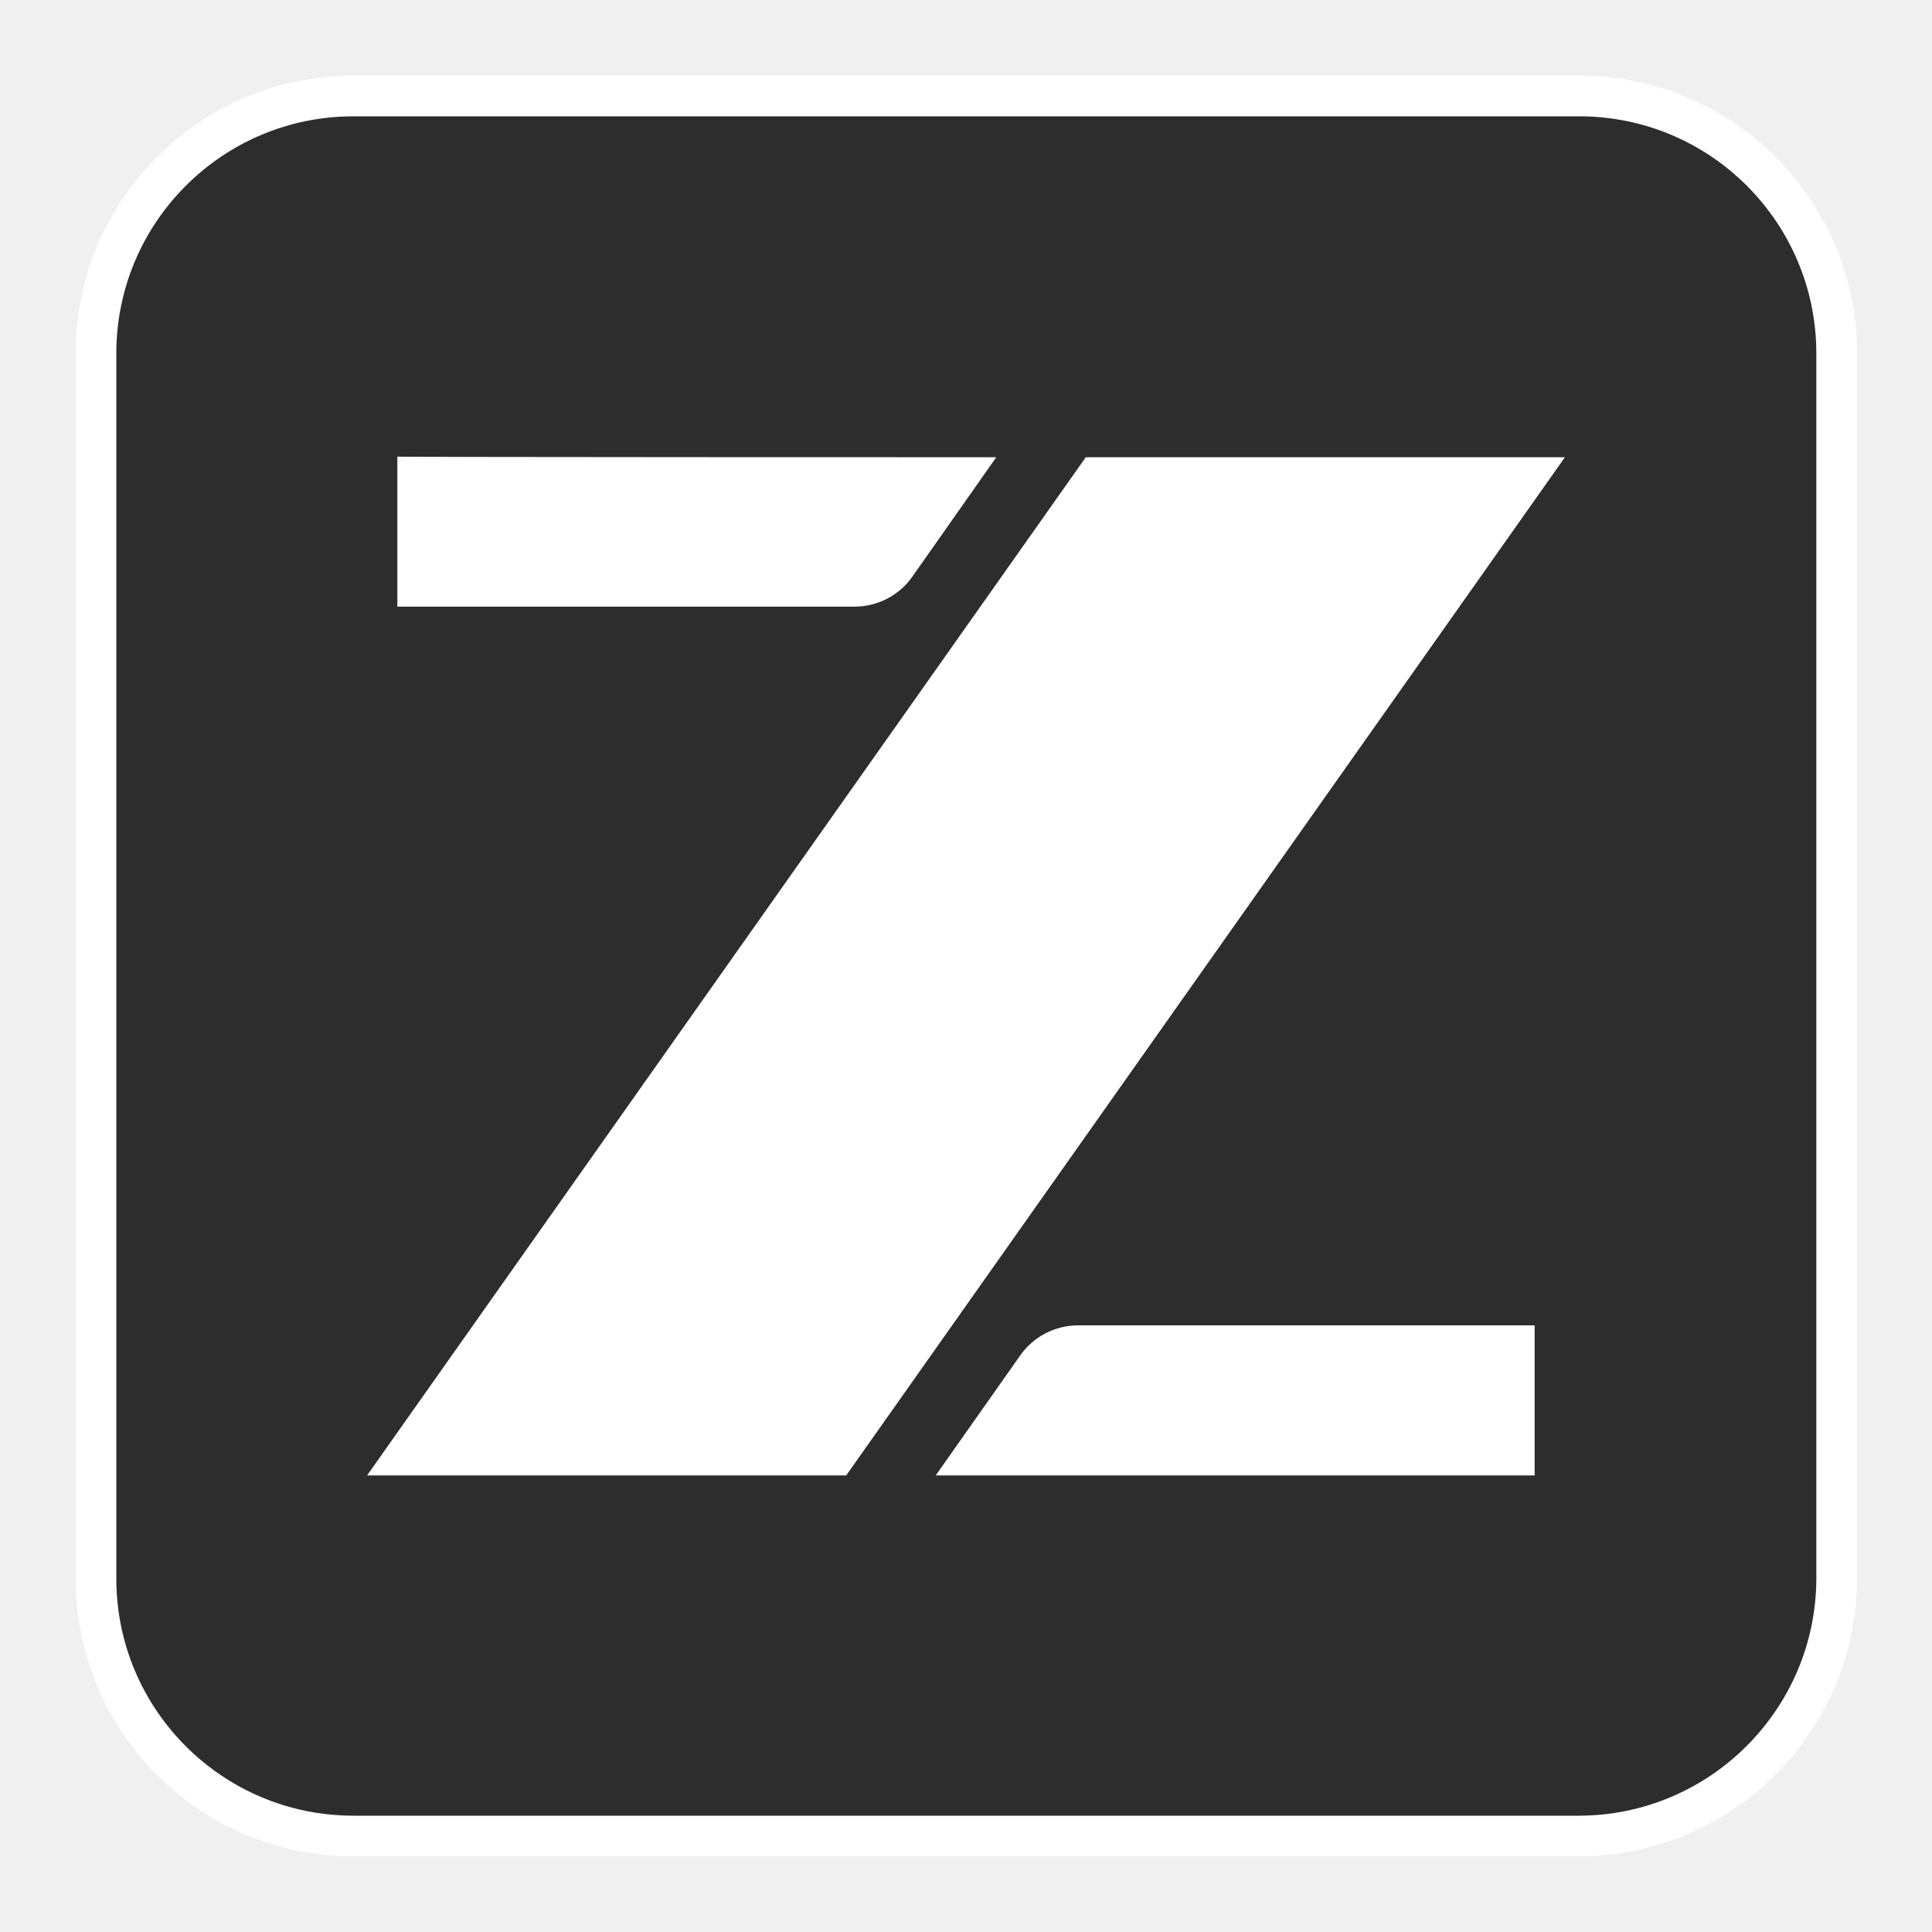
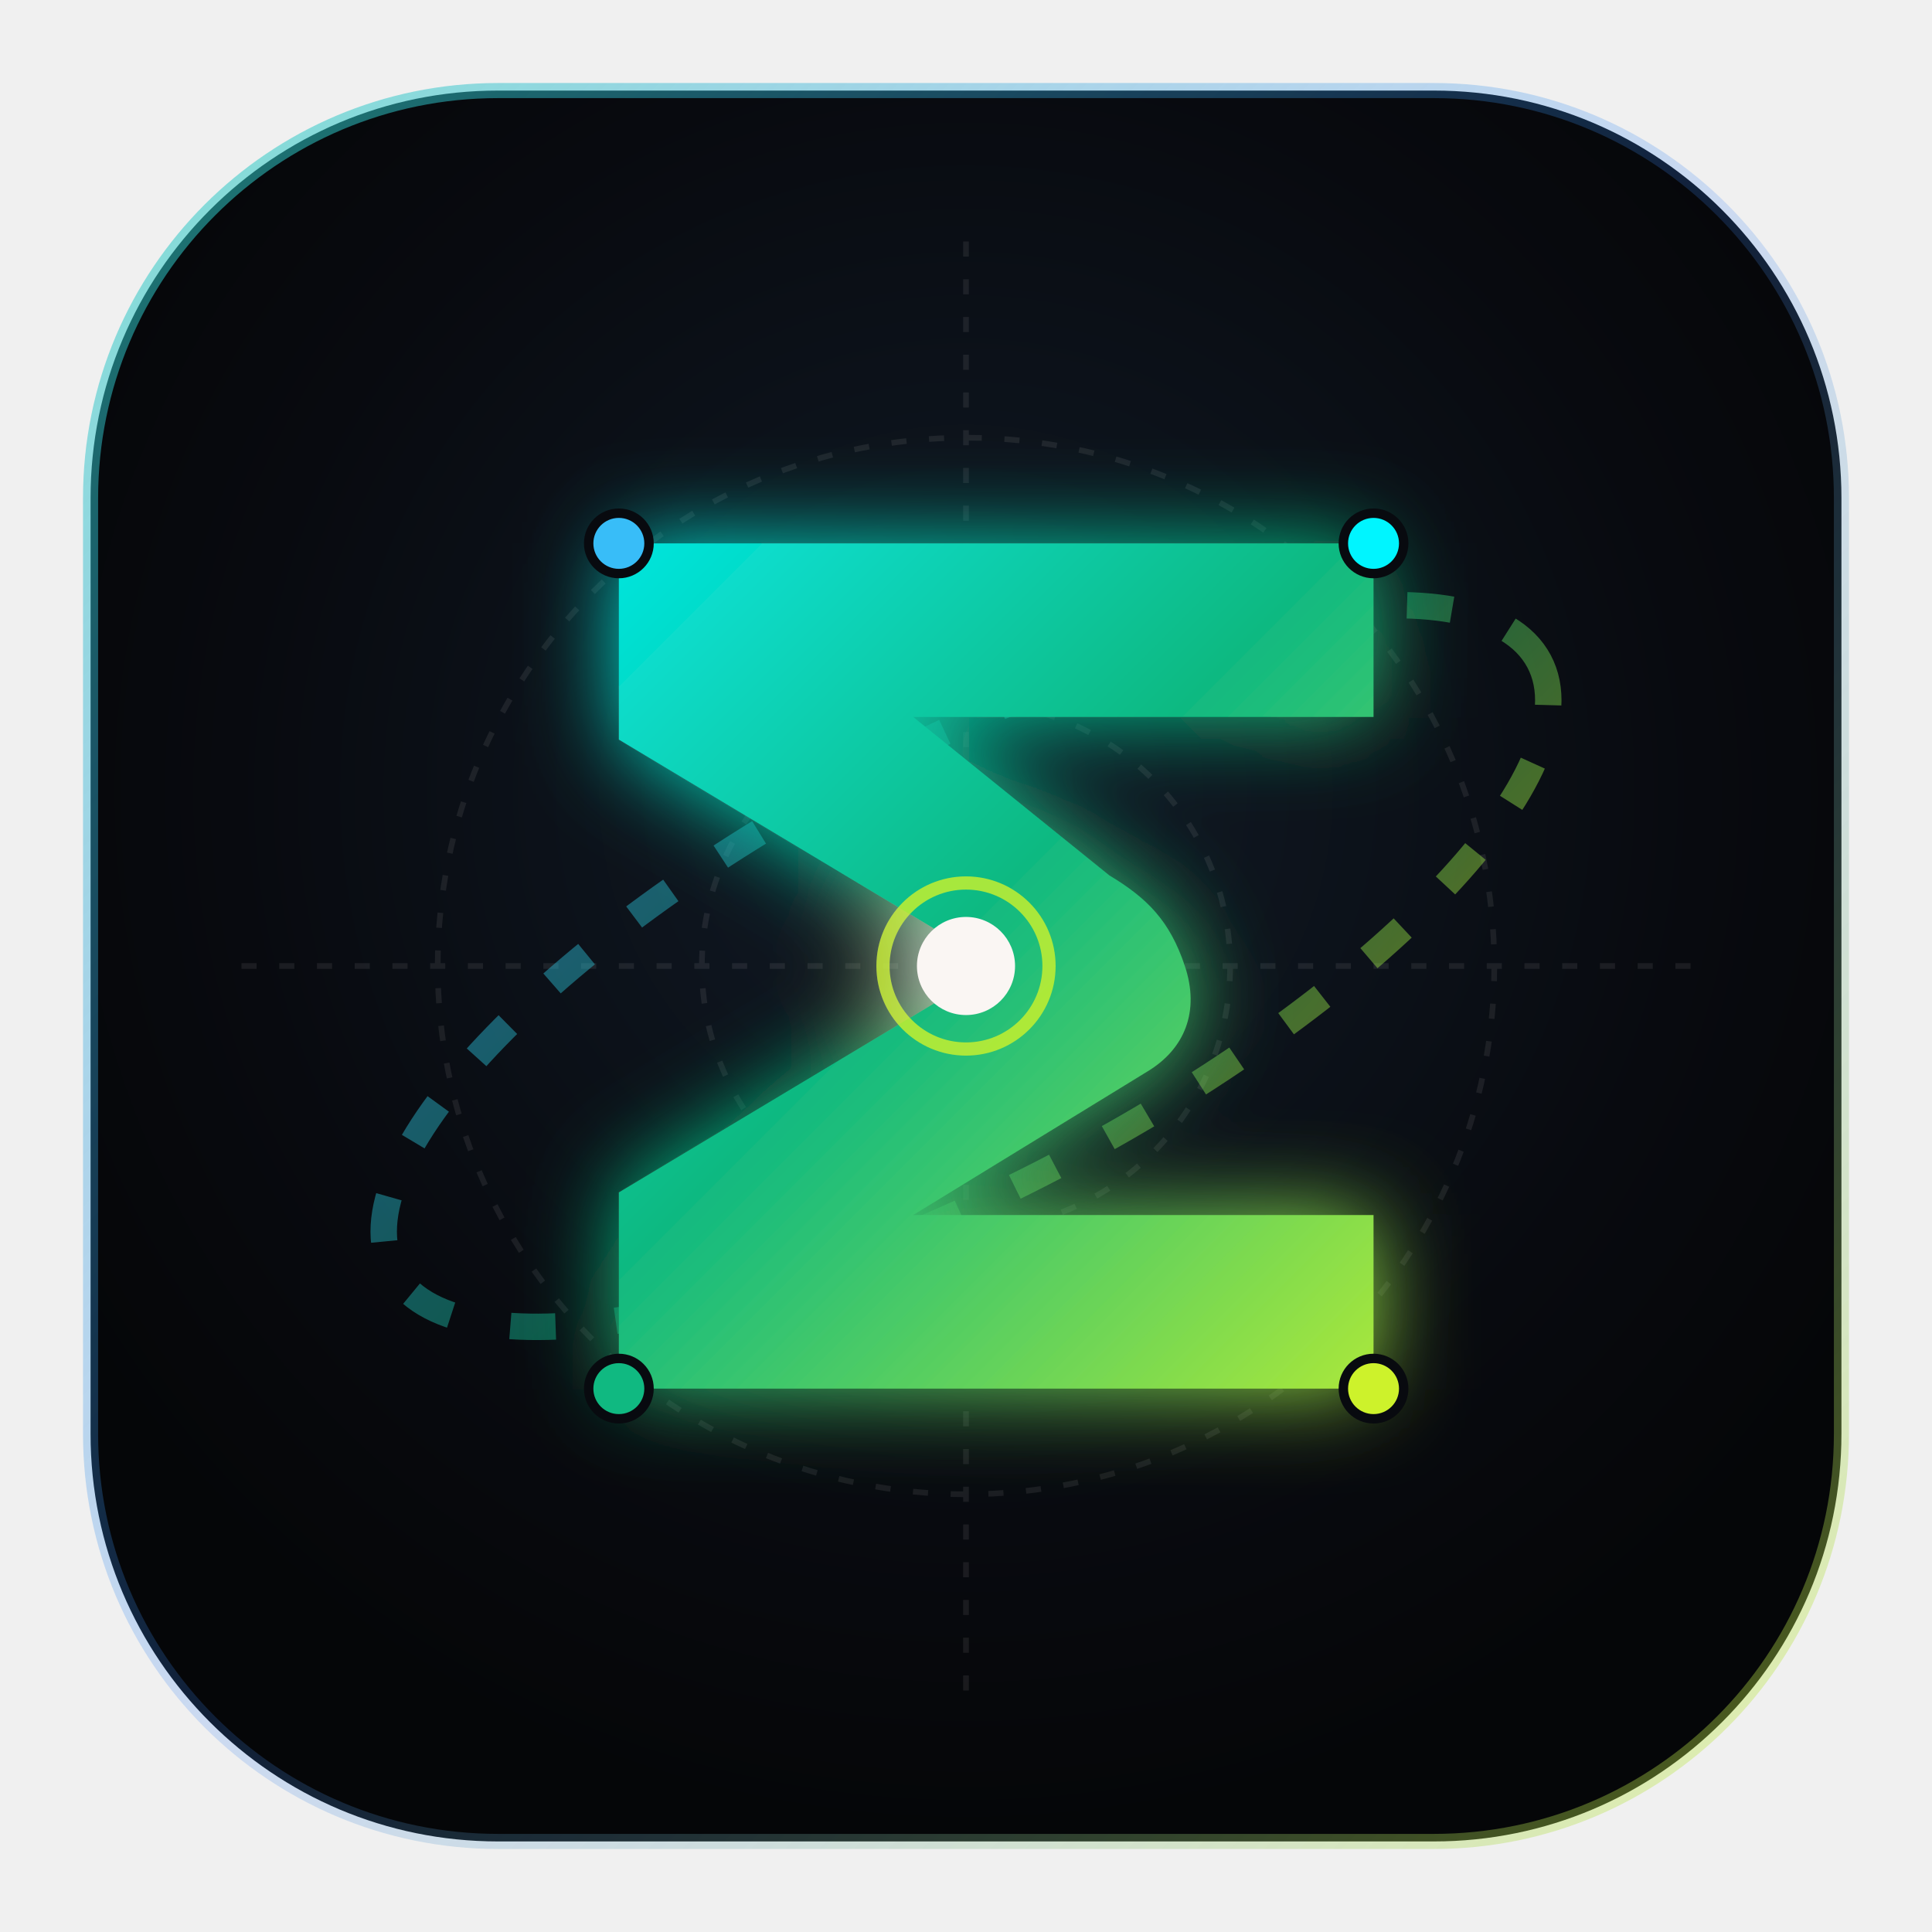
- <svg xmlns="http://www.w3.org/2000/svg" version="1.1" x="0px" y="0px" viewBox="0 0 30 30" style="enable-background:new 0 0 30 30;" xml:space="preserve">
+ <svg xmlns="http://www.w3.org/2000/svg" viewBox="0 0 512 512" fill="none">
  <defs>
-     <style type="text/css">
-     .st194{fill:#2D2D2D;stroke:#FFFFFF;stroke-width:0.632;stroke-miterlimit:10;}
-     .st23{fill:#FFFFFF;}
- 
-     .z-breathe {
-       animation: breathe 2.5s ease-in-out infinite;
-     }
- 
-     @keyframes breathe {
-       0%, 100% { opacity: 0.7; }
-       50% { opacity: 1; }
-     }
-   </style>
+     <radialGradient id="bgGlow" cx="50%" cy="40%" r="60%">
+       <stop offset="0%" stop-color="#111B27" />
+       <stop offset="70%" stop-color="#080A0F" />
+       <stop offset="100%" stop-color="#050608" />
+     </radialGradient>
+     <linearGradient id="borderGrad" x1="0%" y1="0%" x2="100%" y2="100%">
+       <stop offset="0%" stop-color="#2DD4BF" stop-opacity="0.6" />
+       <stop offset="50%" stop-color="#3B82F6" stop-opacity="0.2" />
+       <stop offset="100%" stop-color="#CDF22B" stop-opacity="0.4" />
+     </linearGradient>
+     <linearGradient id="mathmlGrad" x1="120" y1="120" x2="392" y2="392" gradientUnits="userSpaceOnUse">
+       <stop offset="0%" stop-color="#00F5FF" />
+       <stop offset="48%" stop-color="#10B981" />
+       <stop offset="100%" stop-color="#CDF22B" />
+     </linearGradient>
+     <linearGradient id="orbitalGrad" x1="0%" y1="0%" x2="100%" y2="100%">
+       <stop offset="0%" stop-color="#38BDF8" />
+       <stop offset="50%" stop-color="#10B981" />
+       <stop offset="100%" stop-color="#CDF22B" />
+     </linearGradient>
+     <filter id="laserGlow" x="-20%" y="-20%" width="140%" height="140%">
+       <feGaussianBlur stdDeviation="12" result="blur" />
+       <feMerge>
+         <feMergeNode in="blur" />
+         <feMergeNode in="SourceGraphic" />
+       </feMerge>
+     </filter>
  </defs>
-   <g>
-     <path class="st194" d="M24.51,28.51H5.49c-2.21,0-4-1.79-4-4V5.49c0-2.21,1.79-4,4-4h19.03c2.21,0,4,1.79,4,4v19.03     C28.51,26.72,26.72,28.51,24.51,28.51z" />
-     <g class="z-breathe">
-       <path class="st23" d="M15.47,7.1l-1.3,1.85c-0.2,0.29-0.54,0.47-0.9,0.47h-7.1V7.09C6.16,7.1,15.47,7.1,15.47,7.1z" />
-       <polygon class="st23" points="24.3,7.1 13.14,22.91 5.7,22.91 16.86,7.1" />
-       <path class="st23" d="M14.53,22.91l1.31-1.86c0.2-0.29,0.54-0.47,0.9-0.47h7.09v2.33H14.53z" />
-     </g>
+   <rect x="24" y="24" width="464" height="464" rx="108" fill="url(#bgGlow)" stroke="url(#borderGrad)" stroke-width="4" />
+   <g opacity="0.08" stroke="#FAF6F3" stroke-width="1.5" stroke-dasharray="4 6">
+     <line x1="256" y1="64" x2="256" y2="448" />
+     <line x1="64" y1="256" x2="448" y2="256" />
+     <circle cx="256" cy="256" r="140" fill="none" />
+     <circle cx="256" cy="256" r="70" fill="none" />
  </g>
+   <g transform="rotate(-28 256 256)">
+     <ellipse cx="256" cy="256" rx="172" ry="58" fill="none" stroke="url(#orbitalGrad)" stroke-width="7" stroke-dasharray="12 16" opacity="0.45" />
+   </g>
+   <g filter="url(#laserGlow)">
+     <path d="M 364 144              L 164 144              L 164 196              L 264 256              L 164 316              L 164 368              L 364 368              L 364 322              L 242 322              L 304 284              C 314 278, 318 268, 314 256              C 310 244, 304 238, 294 232              L 242 190              L 364 190              Z" fill="url(#mathmlGrad)" />
+     <circle cx="256" cy="256" r="13" fill="#FAF6F3" />
+     <circle cx="256" cy="256" r="22" fill="none" stroke="#CDF22B" stroke-width="3.5" opacity="0.8" />
+   </g>
+   <circle cx="364" cy="144" r="8" fill="#00F5FF" stroke="#080A0F" stroke-width="2.5" />
+   <circle cx="364" cy="368" r="8" fill="#CDF22B" stroke="#080A0F" stroke-width="2.5" />
+   <circle cx="164" cy="144" r="8" fill="#38BDF8" stroke="#080A0F" stroke-width="2.5" />
+   <circle cx="164" cy="368" r="8" fill="#10B981" stroke="#080A0F" stroke-width="2.5" />
</svg>
